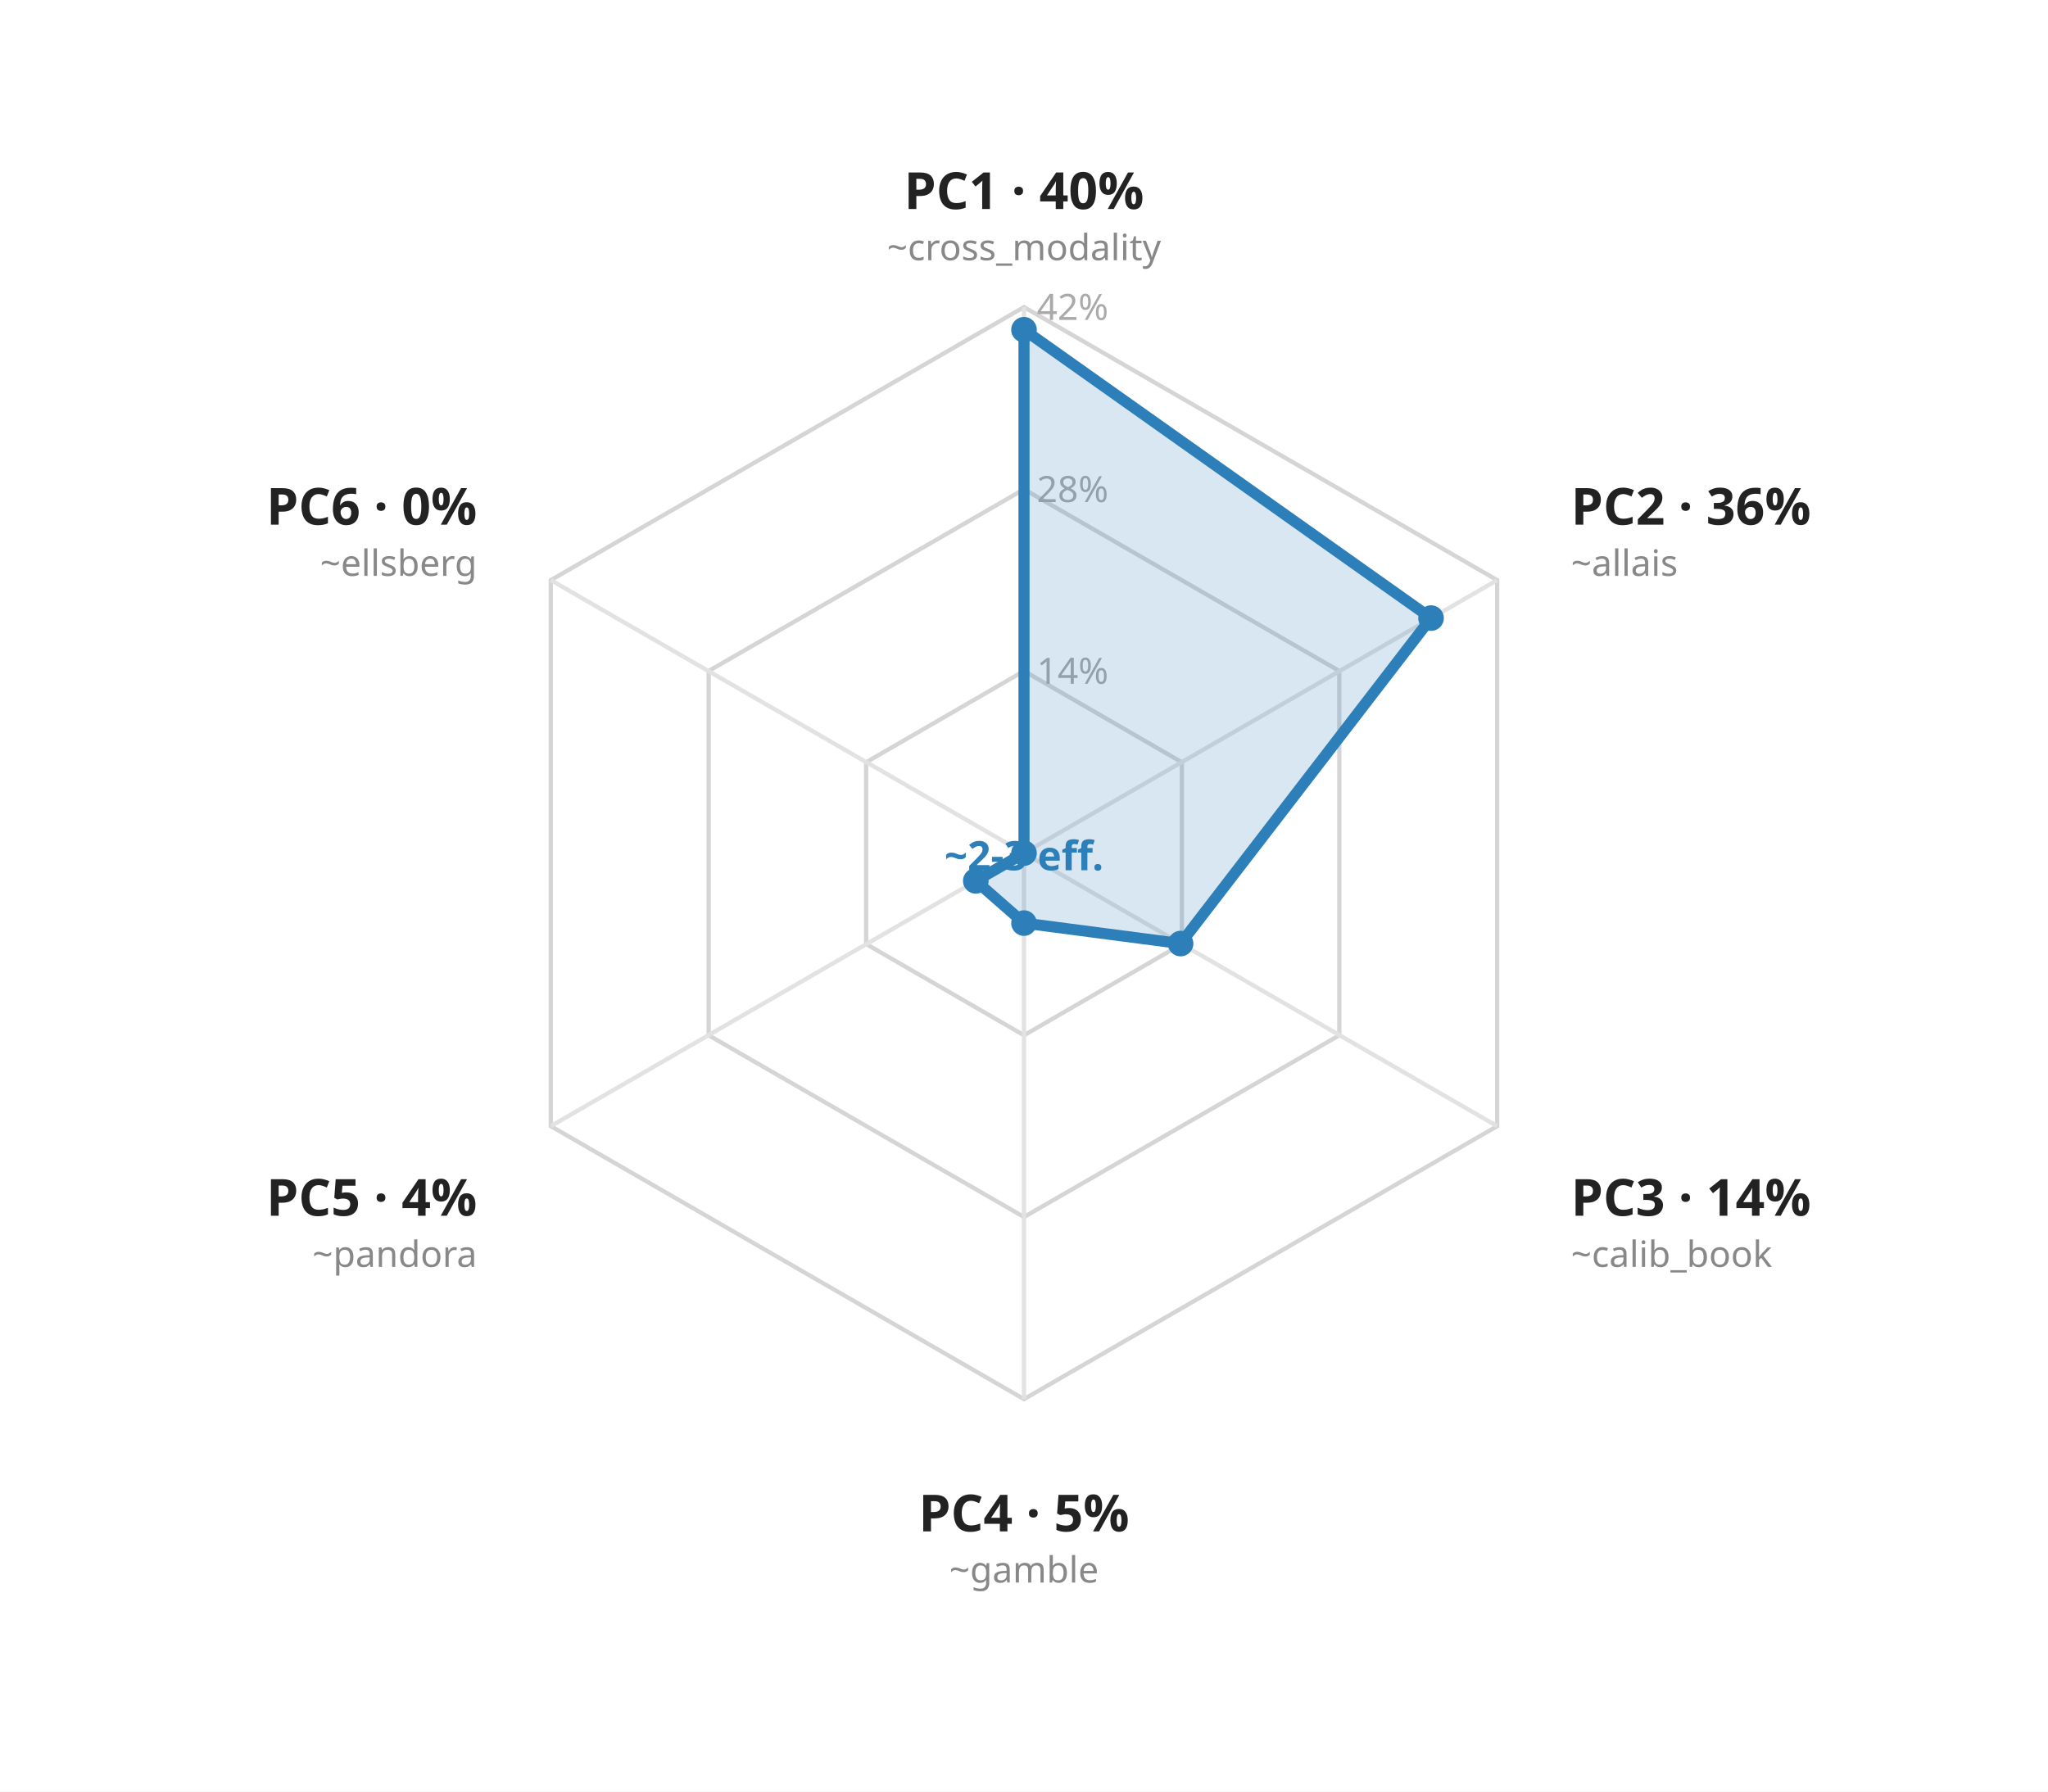
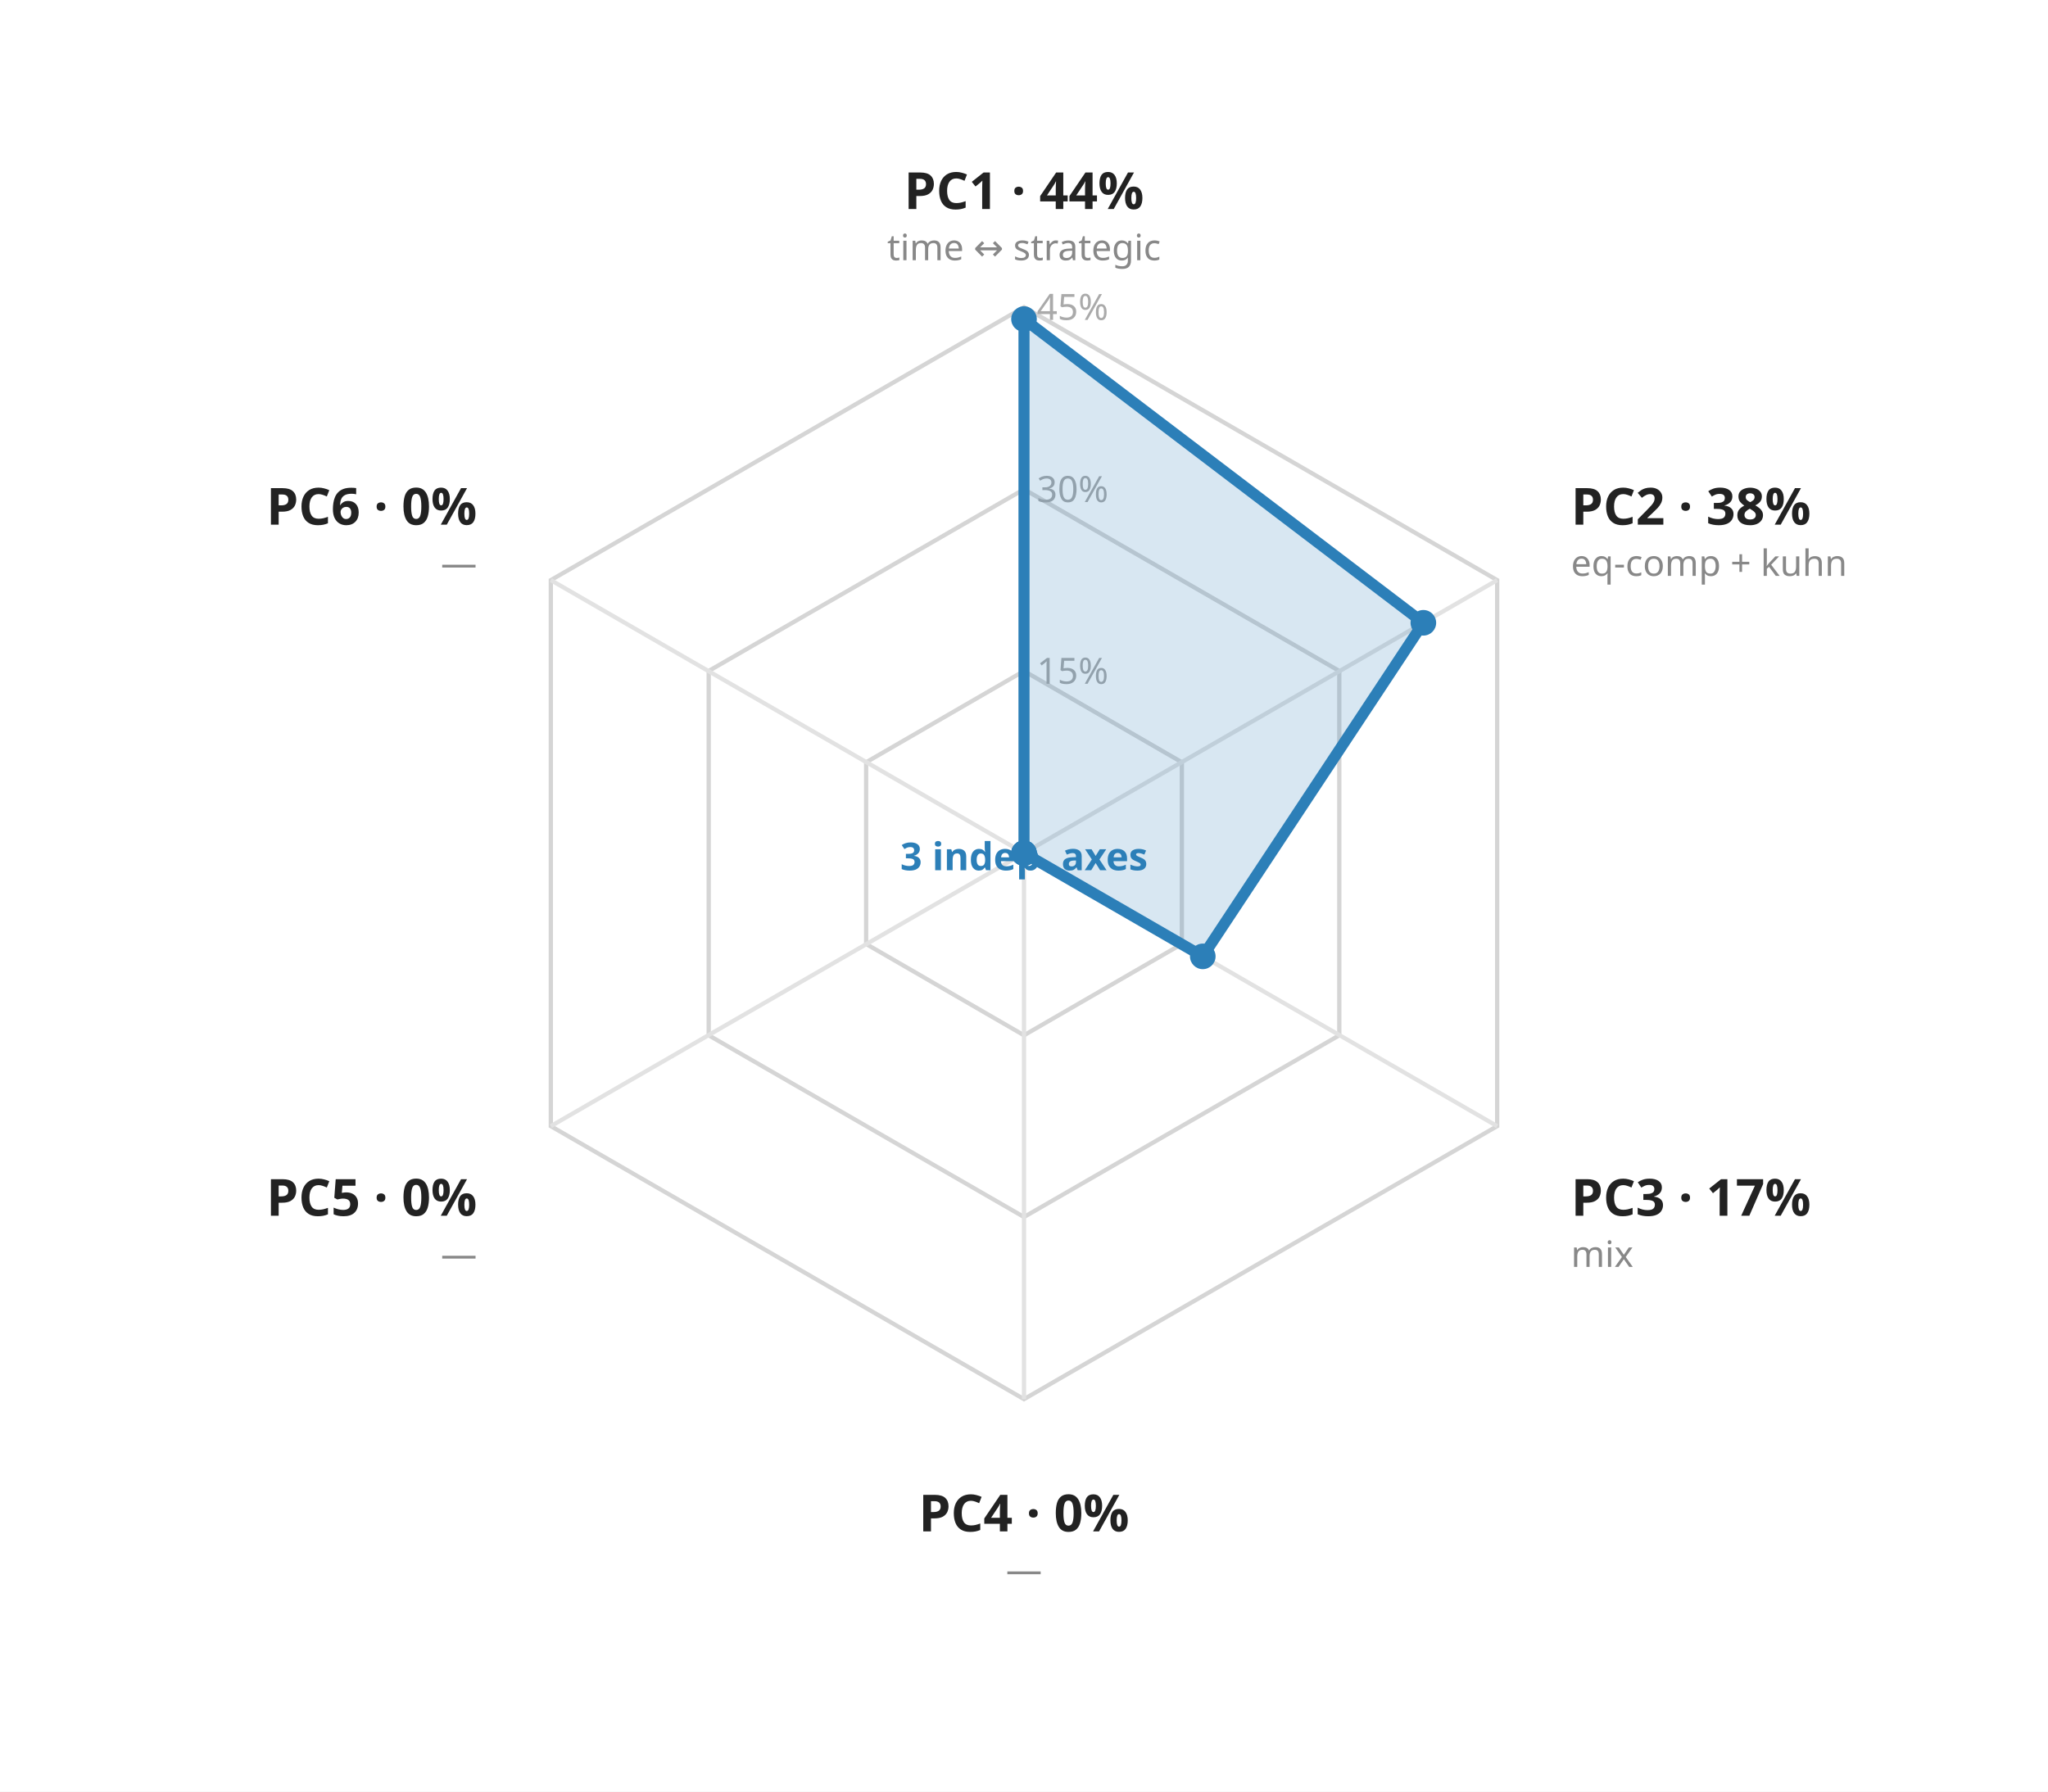
- <svg xmlns="http://www.w3.org/2000/svg" viewBox="0 0 480 420" width="480" font-family="sans-serif" role="img" aria-label="Frontier-only PCA hexagon: PC1 40%, PC2 36%, PC3 14%, then near-zero; construct is ~2-3 effective dimensions">
+ <svg xmlns="http://www.w3.org/2000/svg" viewBox="0 0 480 420" width="480" font-family="sans-serif" role="img" aria-label="External-RNG current-frontier PCA: PC1 44%, PC2 38%, PC3 17% — 3 roughly-independent axes (eq-computation, strategic, time)">
  <rect x="0" y="0" width="480" height="420" fill="#ffffff" />
  <polygon points="240.0,157.3 277.0,178.7 277.0,221.3 240.0,242.7 203.0,221.3 203.0,178.7" fill="none" stroke="#d5d5d5" stroke-width="1" />
-   <text x="243" y="160.3" font-size="8.5" fill="#aaa">14%</text>
+   <text x="243" y="160.3" font-size="8.5" fill="#aaa">15%</text>
  <polygon points="240.0,114.7 313.9,157.3 313.9,242.7 240.0,285.3 166.1,242.7 166.1,157.3" fill="none" stroke="#d5d5d5" stroke-width="1" />
-   <text x="243" y="117.7" font-size="8.5" fill="#aaa">28%</text>
+   <text x="243" y="117.7" font-size="8.5" fill="#aaa">30%</text>
  <polygon points="240.0,72.0 350.9,136.0 350.9,264.0 240.0,328.0 129.1,264.0 129.1,136.0" fill="none" stroke="#d5d5d5" stroke-width="1" />
-   <text x="243" y="75.0" font-size="8.5" fill="#aaa">42%</text>
+   <text x="243" y="75.0" font-size="8.5" fill="#aaa">45%</text>
  <line x1="240" y1="200" x2="240.0" y2="72.0" stroke="#e2e2e2" stroke-width="1" />
-   <text x="240.0" y="49.0" font-size="12" font-weight="700" fill="#222" text-anchor="middle">PC1 · 40%</text>
-   <text x="240.0" y="61.0" font-size="8.5" fill="#888" text-anchor="middle">~cross_modality</text>
+   <text x="240.0" y="49.0" font-size="12" font-weight="700" fill="#222" text-anchor="middle">PC1 · 44%</text>
+   <text x="240.0" y="61.0" font-size="8.5" fill="#888" text-anchor="middle">time ↔ strategic</text>
  <line x1="240" y1="200" x2="350.9" y2="136.0" stroke="#e2e2e2" stroke-width="1" />
-   <text x="368.2" y="123.0" font-size="12" font-weight="700" fill="#222" text-anchor="start">PC2 · 36%</text>
-   <text x="368.2" y="135.0" font-size="8.5" fill="#888" text-anchor="start">~allais</text>
+   <text x="368.2" y="123.0" font-size="12" font-weight="700" fill="#222" text-anchor="start">PC2 · 38%</text>
+   <text x="368.2" y="135.0" font-size="8.5" fill="#888" text-anchor="start">eq-comp + kuhn</text>
  <line x1="240" y1="200" x2="350.9" y2="264.0" stroke="#e2e2e2" stroke-width="1" />
-   <text x="368.2" y="285.0" font-size="12" font-weight="700" fill="#222" text-anchor="start">PC3 · 14%</text>
-   <text x="368.2" y="297.0" font-size="8.5" fill="#888" text-anchor="start">~calib_book</text>
+   <text x="368.2" y="285.0" font-size="12" font-weight="700" fill="#222" text-anchor="start">PC3 · 17%</text>
+   <text x="368.2" y="297.0" font-size="8.5" fill="#888" text-anchor="start">mix</text>
  <line x1="240" y1="200" x2="240.0" y2="328.0" stroke="#e2e2e2" stroke-width="1" />
-   <text x="240.0" y="359.0" font-size="12" font-weight="700" fill="#222" text-anchor="middle">PC4 · 5%</text>
-   <text x="240.0" y="371.0" font-size="8.5" fill="#888" text-anchor="middle">~gamble</text>
+   <text x="240.0" y="359.0" font-size="12" font-weight="700" fill="#222" text-anchor="middle">PC4 · 0%</text>
+   <text x="240.0" y="371.0" font-size="8.5" fill="#888" text-anchor="middle">—</text>
  <line x1="240" y1="200" x2="129.1" y2="264.0" stroke="#e2e2e2" stroke-width="1" />
-   <text x="111.8" y="285.0" font-size="12" font-weight="700" fill="#222" text-anchor="end">PC5 · 4%</text>
-   <text x="111.8" y="297.0" font-size="8.5" fill="#888" text-anchor="end">~pandora</text>
+   <text x="111.8" y="285.0" font-size="12" font-weight="700" fill="#222" text-anchor="end">PC5 · 0%</text>
+   <text x="111.8" y="297.0" font-size="8.5" fill="#888" text-anchor="end">—</text>
  <line x1="240" y1="200" x2="129.1" y2="136.0" stroke="#e2e2e2" stroke-width="1" />
  <text x="111.8" y="123.0" font-size="12" font-weight="700" fill="#222" text-anchor="end">PC6 · 0%</text>
-   <text x="111.8" y="135.0" font-size="8.5" fill="#888" text-anchor="end">~ellsberg</text>
-   <polygon points="240.0,77.3 335.4,144.9 276.7,221.2 240.0,216.4 228.7,206.5 240.0,200.0" fill="#2c7fb8" fill-opacity="0.18" stroke="#2c7fb8" stroke-width="2.6" />
-   <circle cx="240.0" cy="77.3" r="3" fill="#2c7fb8" />
-   <circle cx="335.4" cy="144.9" r="3" fill="#2c7fb8" />
-   <circle cx="276.7" cy="221.2" r="3" fill="#2c7fb8" />
-   <circle cx="240.0" cy="216.4" r="3" fill="#2c7fb8" />
-   <circle cx="228.7" cy="206.5" r="3" fill="#2c7fb8" />
+   <text x="111.8" y="135.0" font-size="8.5" fill="#888" text-anchor="end">—</text>
+   <polygon points="240.0,74.8 333.6,146.0 281.9,224.2 240.0,200.0 240.0,200.0 240.0,200.0" fill="#2c7fb8" fill-opacity="0.18" stroke="#2c7fb8" stroke-width="2.6" />
+   <circle cx="240.0" cy="74.8" r="3" fill="#2c7fb8" />
+   <circle cx="333.6" cy="146.0" r="3" fill="#2c7fb8" />
+   <circle cx="281.9" cy="224.2" r="3" fill="#2c7fb8" />
  <circle cx="240.0" cy="200.0" r="3" fill="#2c7fb8" />
-   <text x="240" y="204" font-size="9.5" fill="#2c7fb8" text-anchor="middle" font-weight="700">~2-3 eff.</text>
+   <circle cx="240.0" cy="200.0" r="3" fill="#2c7fb8" />
+   <circle cx="240.0" cy="200.0" r="3" fill="#2c7fb8" />
+   <text x="240" y="204" font-size="9" fill="#2c7fb8" text-anchor="middle" font-weight="700">3 indep. axes</text>
</svg>
